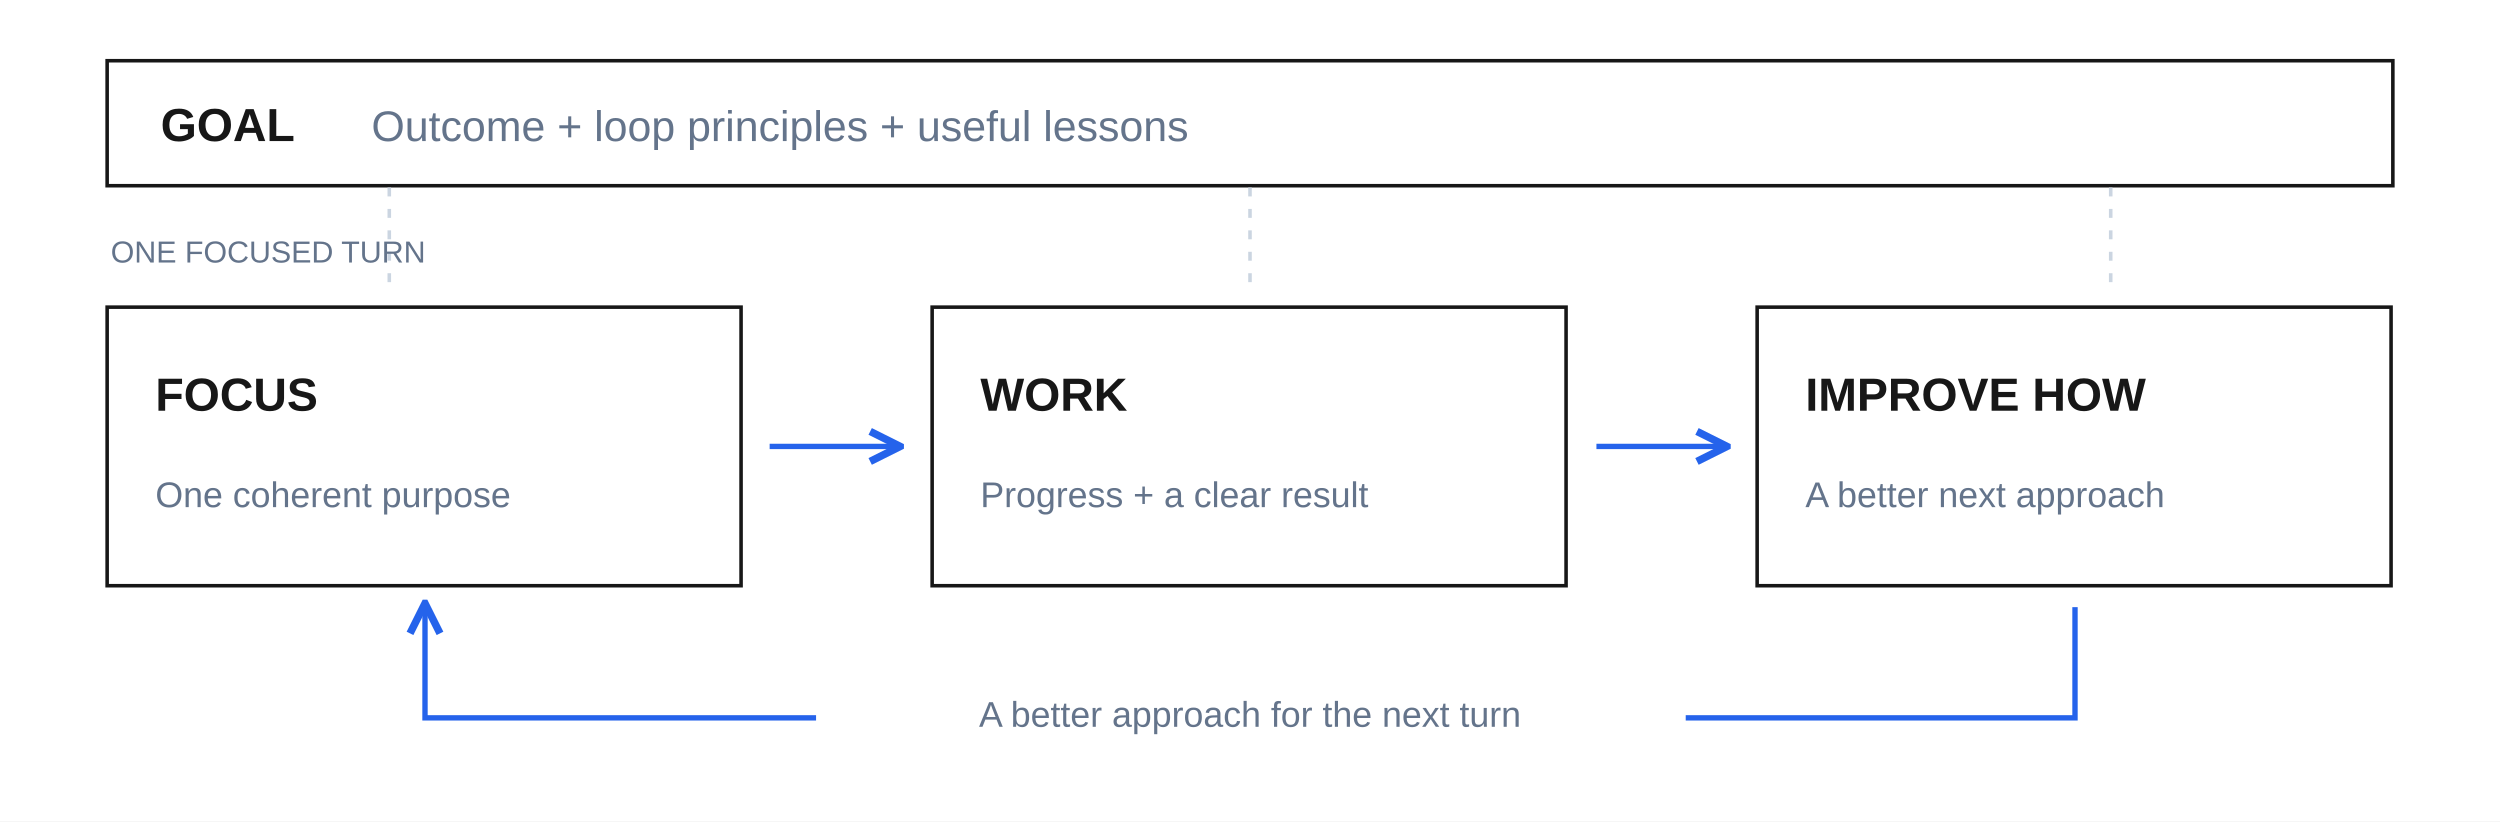
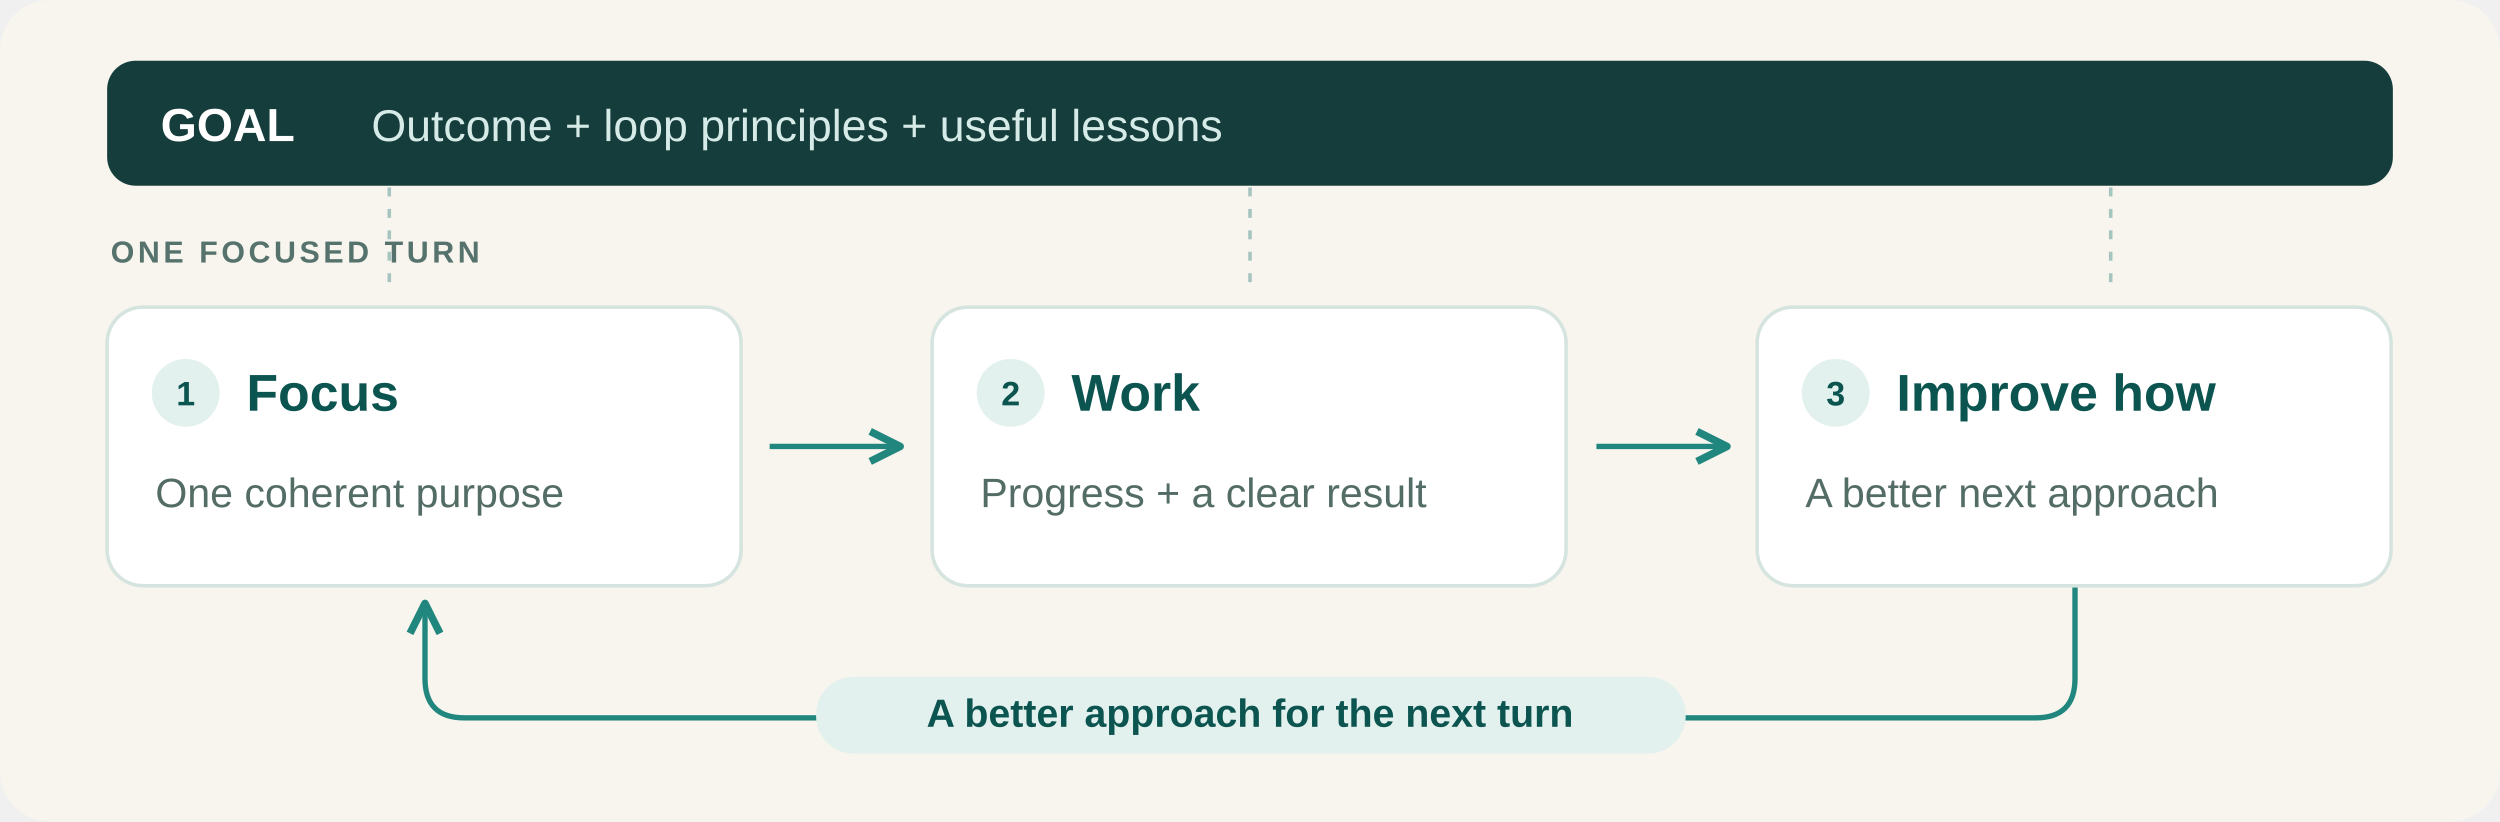
<svg xmlns="http://www.w3.org/2000/svg" width="1400" height="460" viewBox="0 0 1400 460" role="img" aria-labelledby="title desc">
  <defs>
    <marker id="arrow" viewBox="0 0 10 10" refX="8" refY="5" markerWidth="7" markerHeight="7" orient="auto-start-reverse">
-       <path d="M1 1L9 5L1 9" fill="none" stroke="#2563eb" stroke-width="2" />
+       <path d="M1 1L9 5L1 9" fill="none" stroke="#21867e" stroke-width="2" stroke-linejoin="round" />
    </marker>
  </defs>
-   <rect width="1400" height="460" fill="#fff" />
+   <rect width="1400" height="460" rx="28" fill="#f7f5ee" />
  <g font-family="Arial, Helvetica, sans-serif">
-     <rect x="60" y="34" width="1280" height="70" fill="#fff" stroke="#171717" stroke-width="2" />
-     <text x="90" y="79" font-size="26" font-weight="700" fill="#171717">GOAL</text>
-     <text x="208" y="79" font-size="24" fill="#64748b">Outcome + loop principles + useful lessons</text>
-     <path d="M218 105V164M700 105V164M1182 105V164" stroke="#cbd5e1" stroke-width="2" stroke-dasharray="5 7" />
-     <text x="62" y="147" font-size="17" fill="#64748b">ONE FOCUSED TURN</text>
-     <g fill="#fff" stroke="#171717" stroke-width="2">
-       <rect x="60" y="172" width="355" height="156" />
-       <rect x="522" y="172" width="355" height="156" />
-       <rect x="984" y="172" width="355" height="156" />
+     <rect x="60" y="34" width="1280" height="70" rx="16" fill="#153d3b" />
+     <text x="90" y="79" font-size="26" font-weight="700" fill="#fff">GOAL</text>
+     <text x="208" y="79" font-size="25" fill="#d6ebe7">Outcome + loop principles + useful lessons</text>
+     <path d="M218 105V164M700 105V164M1182 105V164" stroke="#a7c5c0" stroke-width="2" stroke-dasharray="5 7" />
+     <text x="62" y="147" font-size="17" font-weight="700" letter-spacing="2" fill="#56726d">ONE FOCUSED TURN</text>
+     <g fill="#fff" stroke="#d6e4df" stroke-width="2">
+       <rect x="60" y="172" width="355" height="156" rx="20" />
+       <rect x="522" y="172" width="355" height="156" rx="20" />
+       <rect x="984" y="172" width="355" height="156" rx="20" />
    </g>
-     <g fill="#171717" font-size="26" font-weight="700">
-       <text x="87" y="230">FOCUS</text>
-       <text x="549" y="230">WORK</text>
-       <text x="1011" y="230">IMPROVE HOW</text>
+     <g fill="#0b5450">
+       <circle cx="104" cy="220" r="19" fill="#e2f1ed" />
+       <circle cx="566" cy="220" r="19" fill="#e2f1ed" />
+       <circle cx="1028" cy="220" r="19" fill="#e2f1ed" />
+       <text x="104" y="227" text-anchor="middle" font-size="19" font-weight="700">1</text>
+       <text x="566" y="227" text-anchor="middle" font-size="19" font-weight="700">2</text>
+       <text x="1028" y="227" text-anchor="middle" font-size="19" font-weight="700">3</text>
+       <text x="138" y="230" font-size="29" font-weight="700">Focus</text>
+       <text x="600" y="230" font-size="29" font-weight="700">Work</text>
+       <text x="1062" y="230" font-size="29" font-weight="700">Improve how</text>
    </g>
-     <g fill="#64748b" font-size="20">
+     <g fill="#536c66" font-size="23">
      <text x="87" y="284">One coherent purpose</text>
      <text x="549" y="284">Progress + a clear result</text>
      <text x="1011" y="284">A better next approach</text>
    </g>
-     <path d="M431 250H502" fill="none" stroke="#2563eb" stroke-width="3" marker-end="url(#arrow)" />
-     <path d="M894 250H965" fill="none" stroke="#2563eb" stroke-width="3" marker-end="url(#arrow)" />
-     <path d="M1162 340V402H238V340" fill="none" stroke="#2563eb" stroke-width="3" marker-end="url(#arrow)" />
-     <rect x="457" y="379" width="487" height="43" fill="#fff" />
-     <text x="700" y="407" text-anchor="middle" font-size="20" fill="#64748b">A better approach for the next turn</text>
+     <path d="M431 250H502" fill="none" stroke="#21867e" stroke-width="3" marker-end="url(#arrow)" />
+     <path d="M894 250H965" fill="none" stroke="#21867e" stroke-width="3" marker-end="url(#arrow)" />
+     <path d="M1162 329V380Q1162 402 1140 402H260Q238 402 238 380V340" fill="none" stroke="#21867e" stroke-width="3" marker-end="url(#arrow)" />
+     <rect x="457" y="379" width="487" height="43" rx="21" fill="#e2f1ed" />
+     <text x="700" y="407" text-anchor="middle" font-size="22" font-weight="700" fill="#0b5450">A better approach for the next turn</text>
  </g>
</svg>
